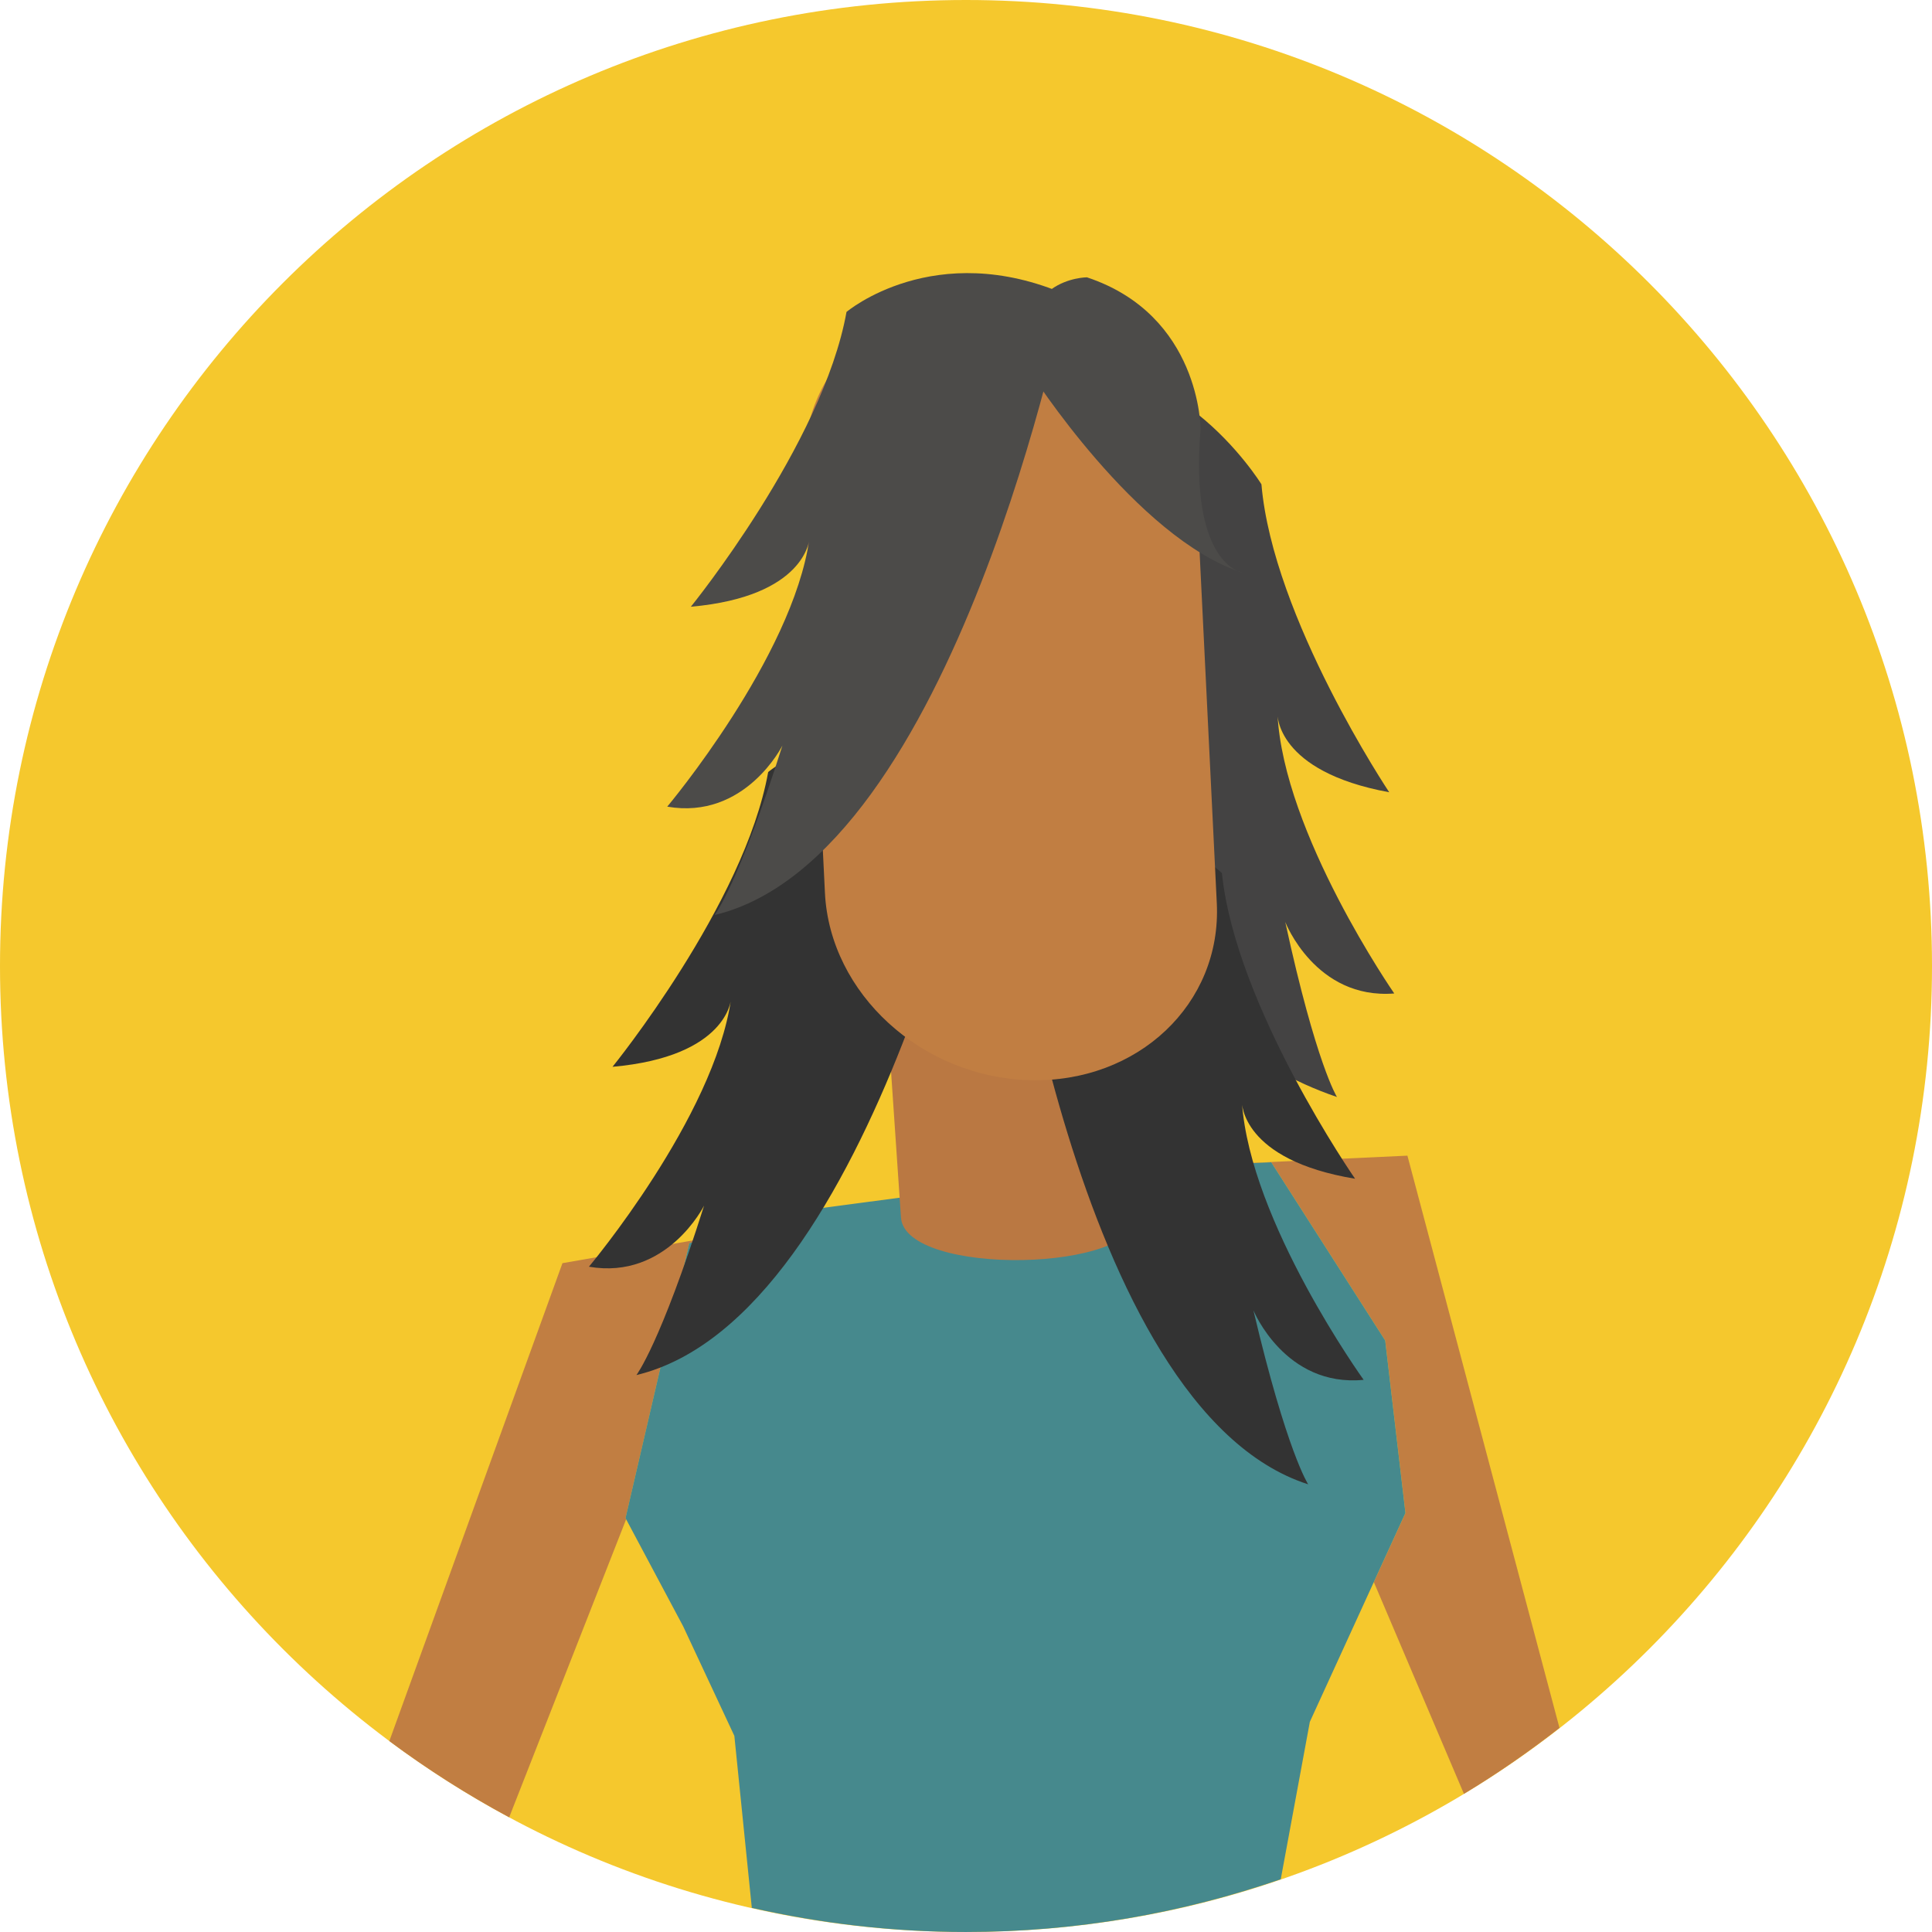
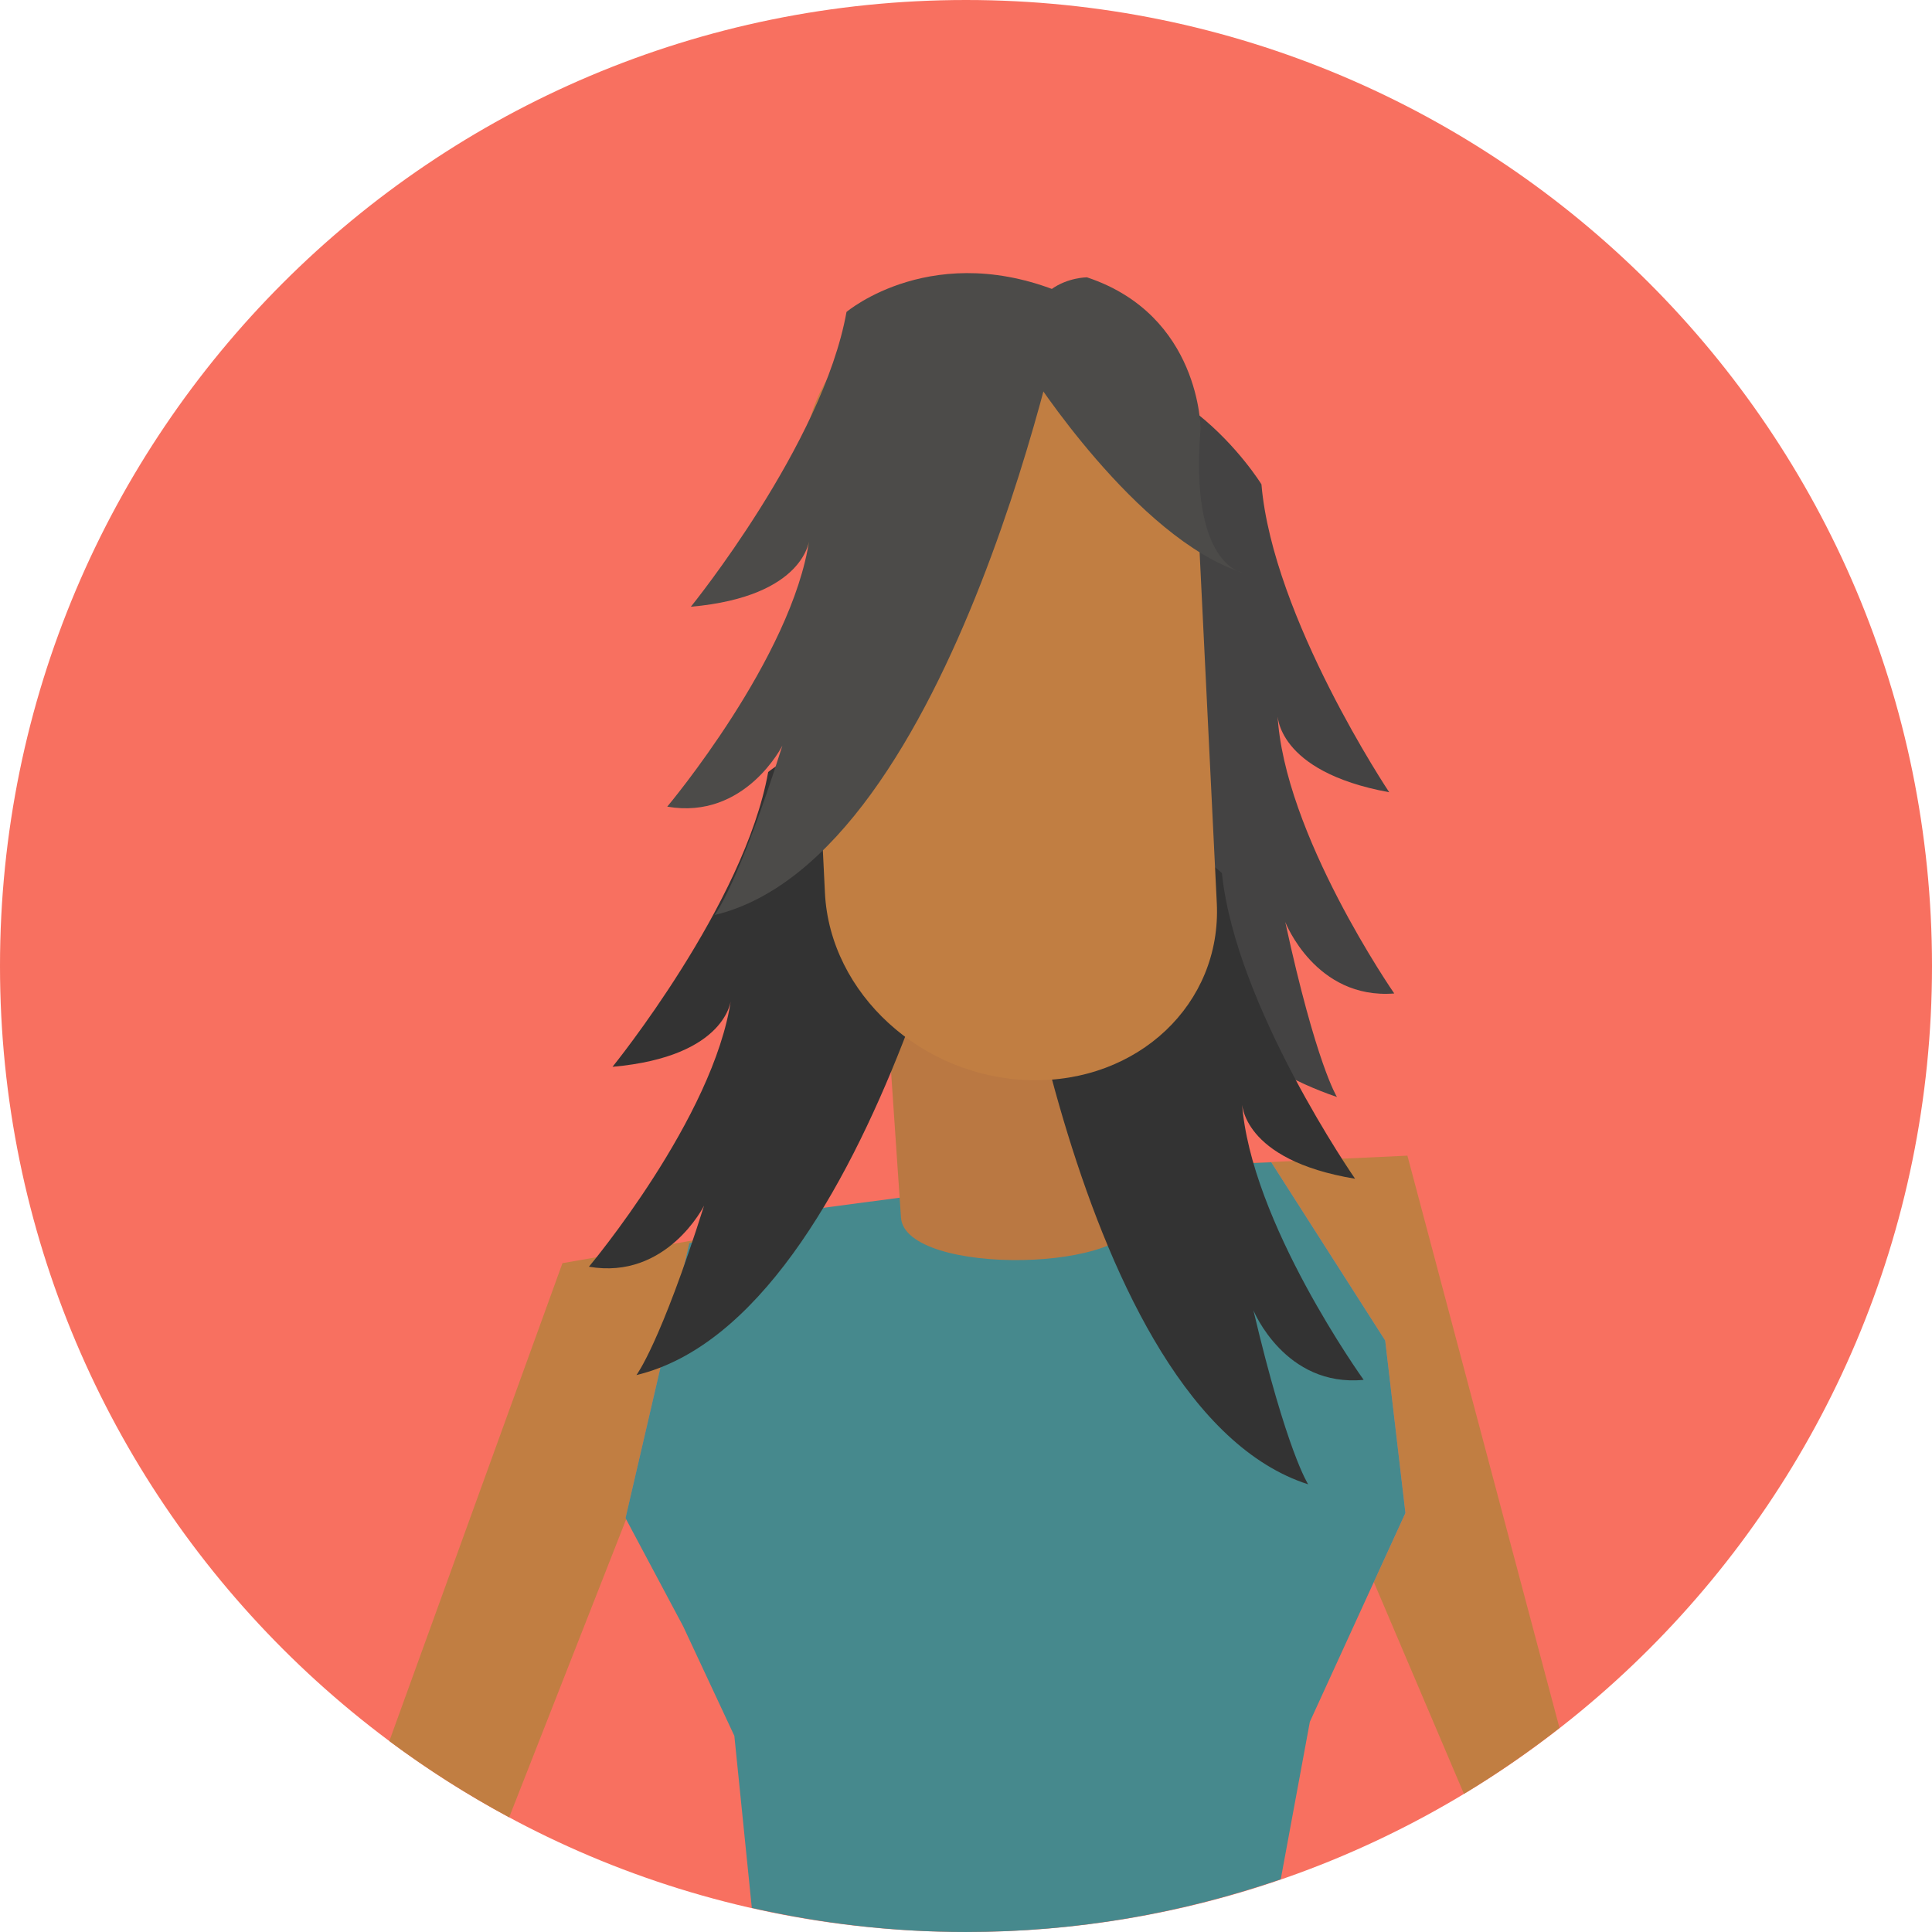
- <svg xmlns="http://www.w3.org/2000/svg" version="1.1" id="Layer_1" viewBox="0 0 473.931 473.931" style="enable-background:new 0 0 473.931 473.931;" xml:space="preserve">
-   <circle style="fill:#F5C82D;" cx="236.966" cy="236.966" r="236.966" />
+ <svg xmlns="http://www.w3.org/2000/svg" version="1.1" id="Layer_1" x="0px" y="0px" viewBox="0 0 473.931 473.931" style="enable-background:new 0 0 473.931 473.931;" xml:space="preserve">
+   <circle style="fill:#F87060;" cx="236.966" cy="236.966" r="236.966" />
  <g>
    <path style="fill:#C17E42;" d="M293.526,285.893l0.015,0.03l18.308-0.812l27.955,43.73l4.969,42.312l-7.76,16.946l22.099,51.943   c8.157-4.913,15.962-10.346,23.438-16.176l-37.302-140.376L293.526,285.893z" />
    <path style="fill:#C17E42;" d="M153.446,372.399l15.641-67.43l5.13-1.433l-36.243,6.327L95.505,427.099   c9.295,6.926,19.124,13.175,29.399,18.698l28.692-73.107L153.446,372.399z" />
  </g>
  <path style="fill:#46898D;" d="M339.8,328.837l-27.955-43.73l-18.308,0.812l-20.58,0.909l-74.498,9.931l-24.247,6.773l-5.13,1.433  l-15.641,67.43l0.153,0.292l13.979,26.237l12.569,26.896l4.284,42.192c16.905,3.828,34.458,5.916,52.516,5.916  c27.053,0,53.013-4.595,77.234-12.943l7.139-38.615l15.689-34.278l7.76-16.946L339.8,328.837z" />
  <path style="fill:#444343;" d="M252.958,92.639c0,0-11.787,146.988,75.004,176.458c0,0-5.093-7.992-12.681-42.922  c0,0,7.397,19.057,26.739,17.53c0,0-27.221-39.266-28.647-68.613c0,0-0.49,14.14,27.412,19.255c0,0-28.553-42.731-31.345-75.539  C309.444,118.808,286.548,81.589,252.958,92.639z" />
  <path style="fill:#BA7842;" d="M244.109,210.444c16.056-0.299,29.874,11.308,30.877,25.934l4.165,61.226  c0.995,14.612-57.14,15.682-58.136,1.059l-4.165-61.215C215.847,222.829,228.053,210.736,244.109,210.444z" />
  <g>
    <path style="fill:#333333;" d="M242.451,185.195c0,0-27.349,137.959-86.337,152.118c0,0,5.811-7.484,16.598-41.56   c0,0-9.126,18.293-28.247,14.978c0,0,30.724-36.579,34.866-65.668c0,0-0.827,14.125-29.077,16.632c0,0,32.381-39.902,38.185-72.31   C188.435,189.389,210.032,171.088,242.451,185.195z" />
    <path style="fill:#333333;" d="M246.2,205.958c0,0,16.939,139.616,74.704,158.157c0,0-5.231-7.895-13.433-42.682   c0,0,7.73,18.918,27.042,17.051c0,0-27.902-38.783-29.855-68.1c0,0-0.236,14.151,27.749,18.769c0,0-29.298-42.215-32.662-74.97   C299.745,214.178,279.584,194.317,246.2,205.958z" />
  </g>
  <path style="fill:#C17E42;" d="M298.488,221.553c1.212,24.681-19.322,44.119-45.867,43.423l0,0  c-26.544-0.703-49.043-21.272-50.259-45.953l-5.066-103.374c-1.205-24.677,19.33-44.119,45.874-43.423l0,0  c26.537,0.703,49.036,21.272,50.252,45.949L298.488,221.553z" />
  <g>
    <path style="fill:#4C4B49;" d="M261.665,72.339c0,0-27.349,137.955-86.345,152.117c0,0,5.818-7.484,16.606-41.56   c0,0-9.134,18.286-28.247,14.978c0,0,30.724-36.583,34.866-65.672c0,0-0.827,14.125-29.077,16.636c0,0,32.381-39.902,38.185-72.317   C207.649,76.526,229.243,58.229,261.665,72.339z" />
    <path style="fill:#4C4B49;" d="M252.704,91.258c0,0,26.031,40.86,52.048,49.204c0,0-13.01-1.848-10.245-35.289   c0,0-0.007-27.872-27.872-37.144C266.634,68.033,248.049,68.04,252.704,91.258z" />
  </g>
  <g>
</g>
  <g>
</g>
  <g>
</g>
  <g>
</g>
  <g>
</g>
  <g>
</g>
  <g>
</g>
  <g>
</g>
  <g>
</g>
  <g>
</g>
  <g>
</g>
  <g>
</g>
  <g>
</g>
  <g>
</g>
  <g>
</g>
</svg>
